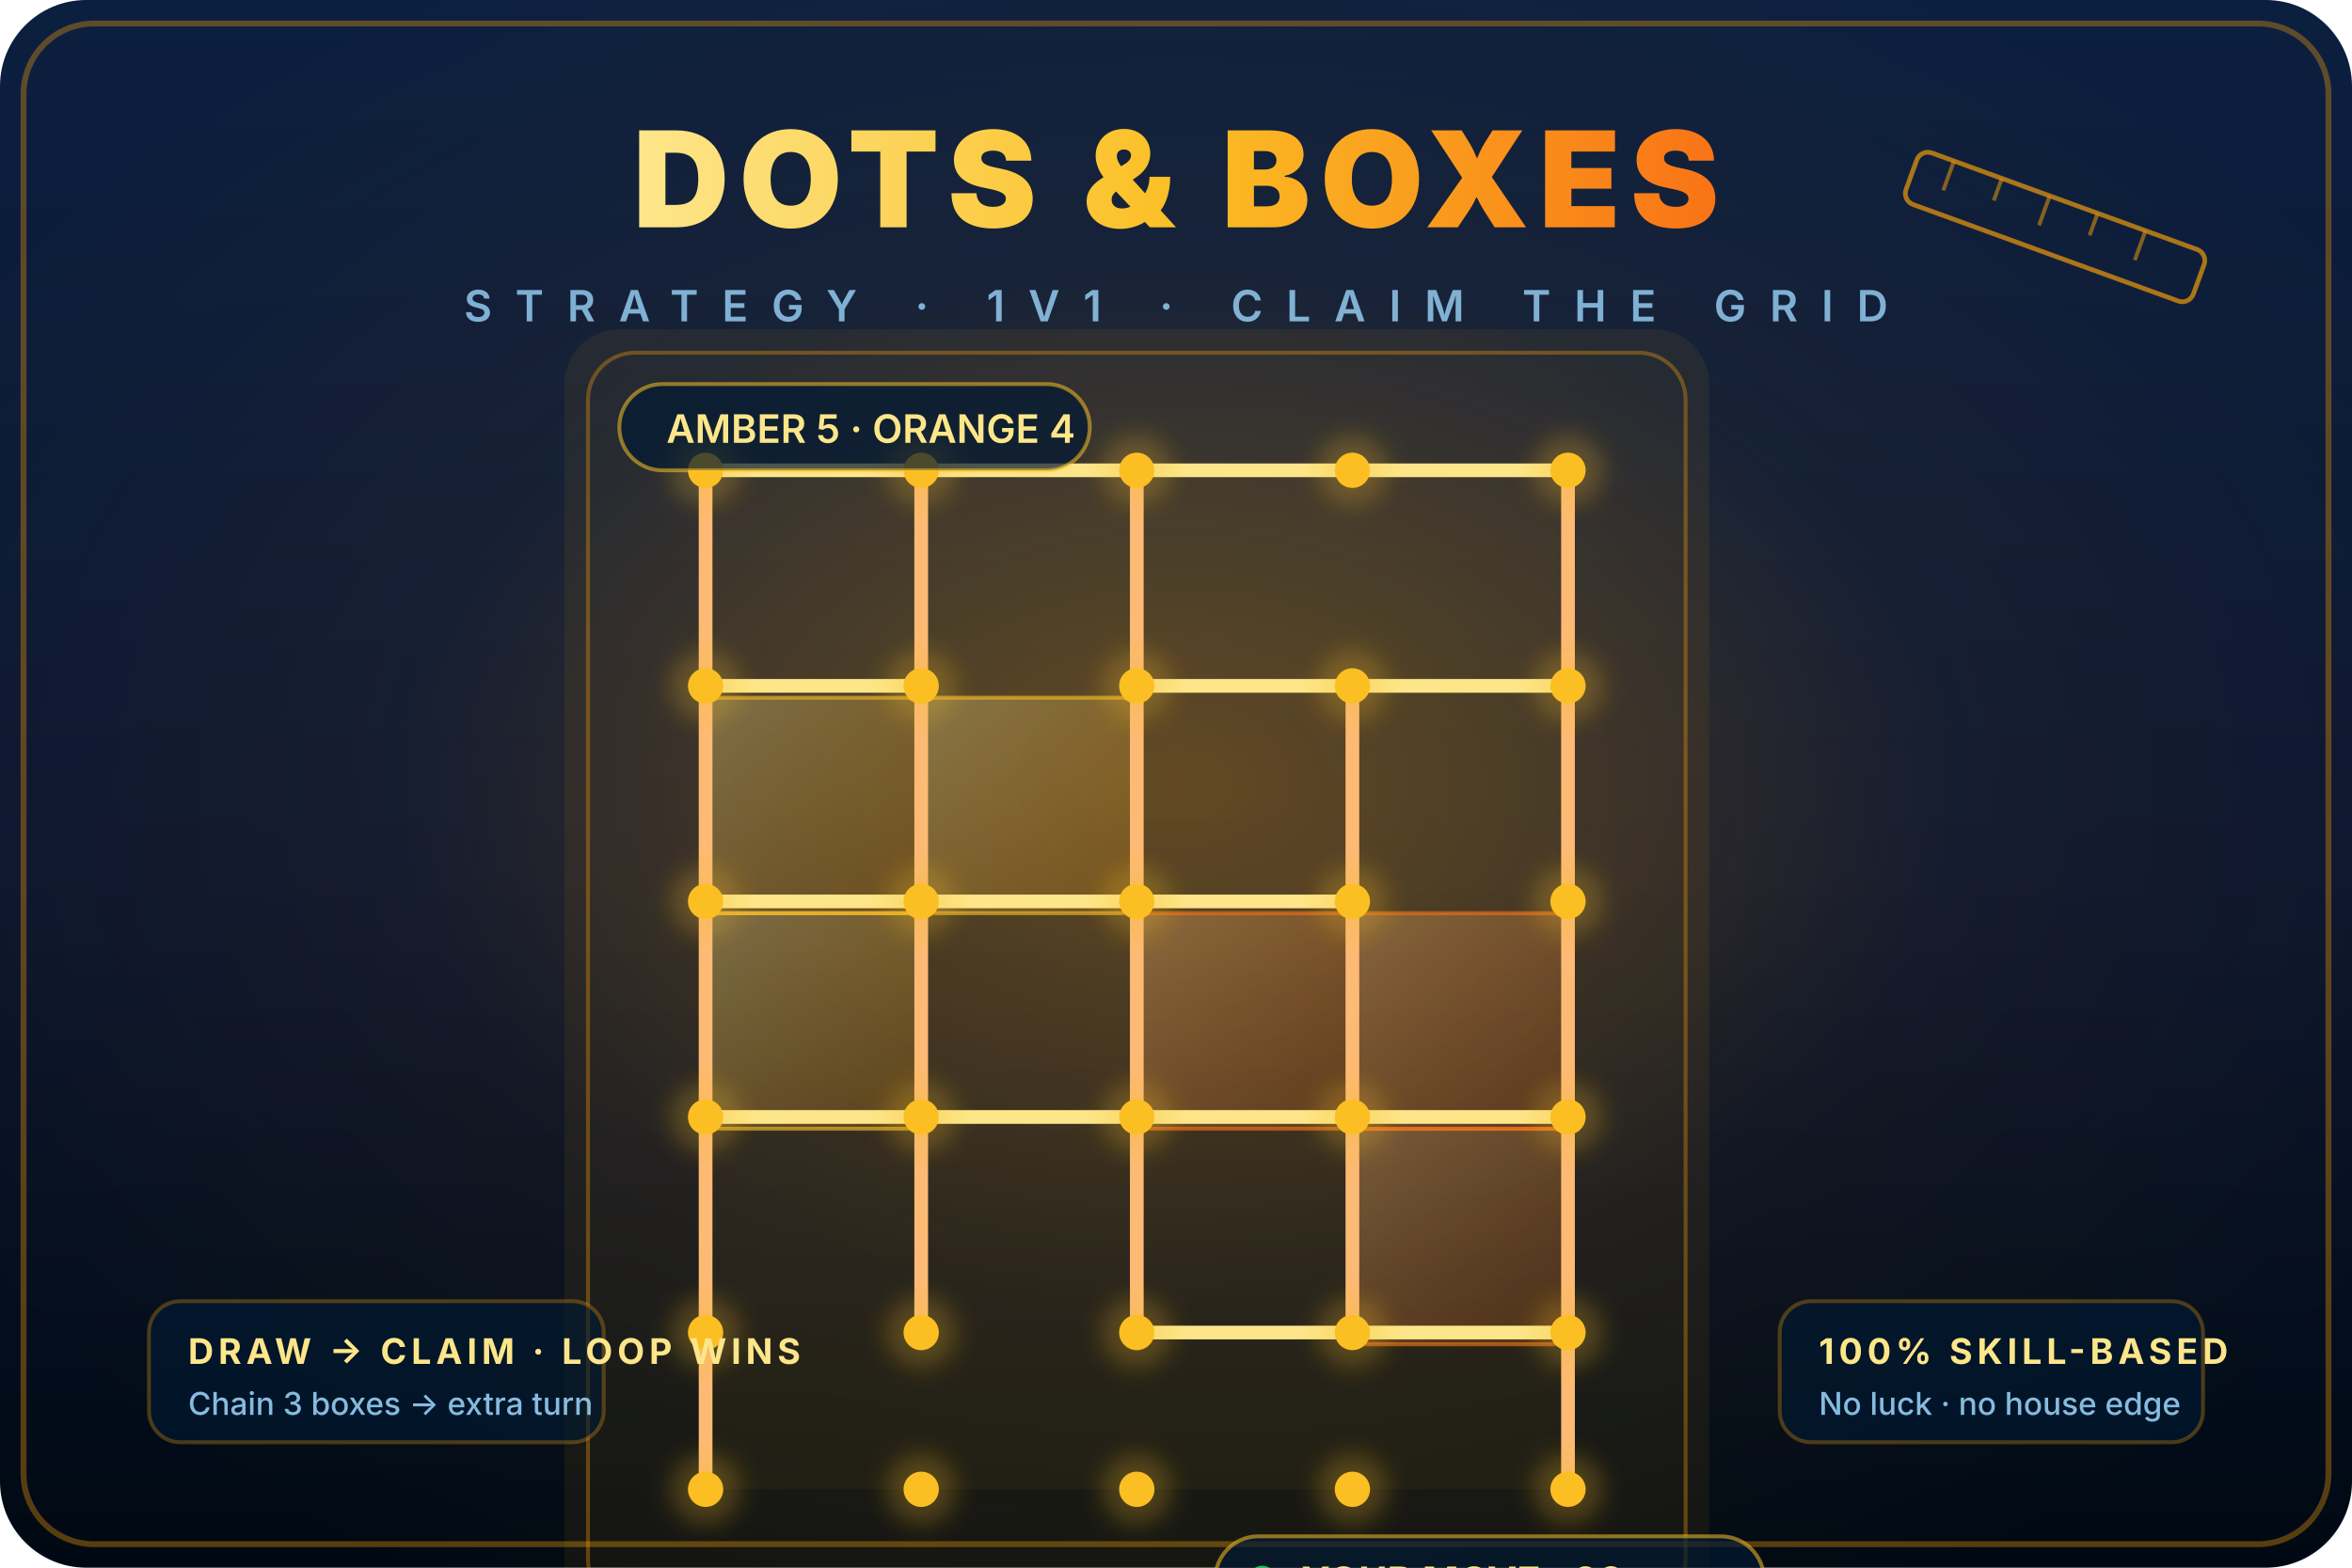
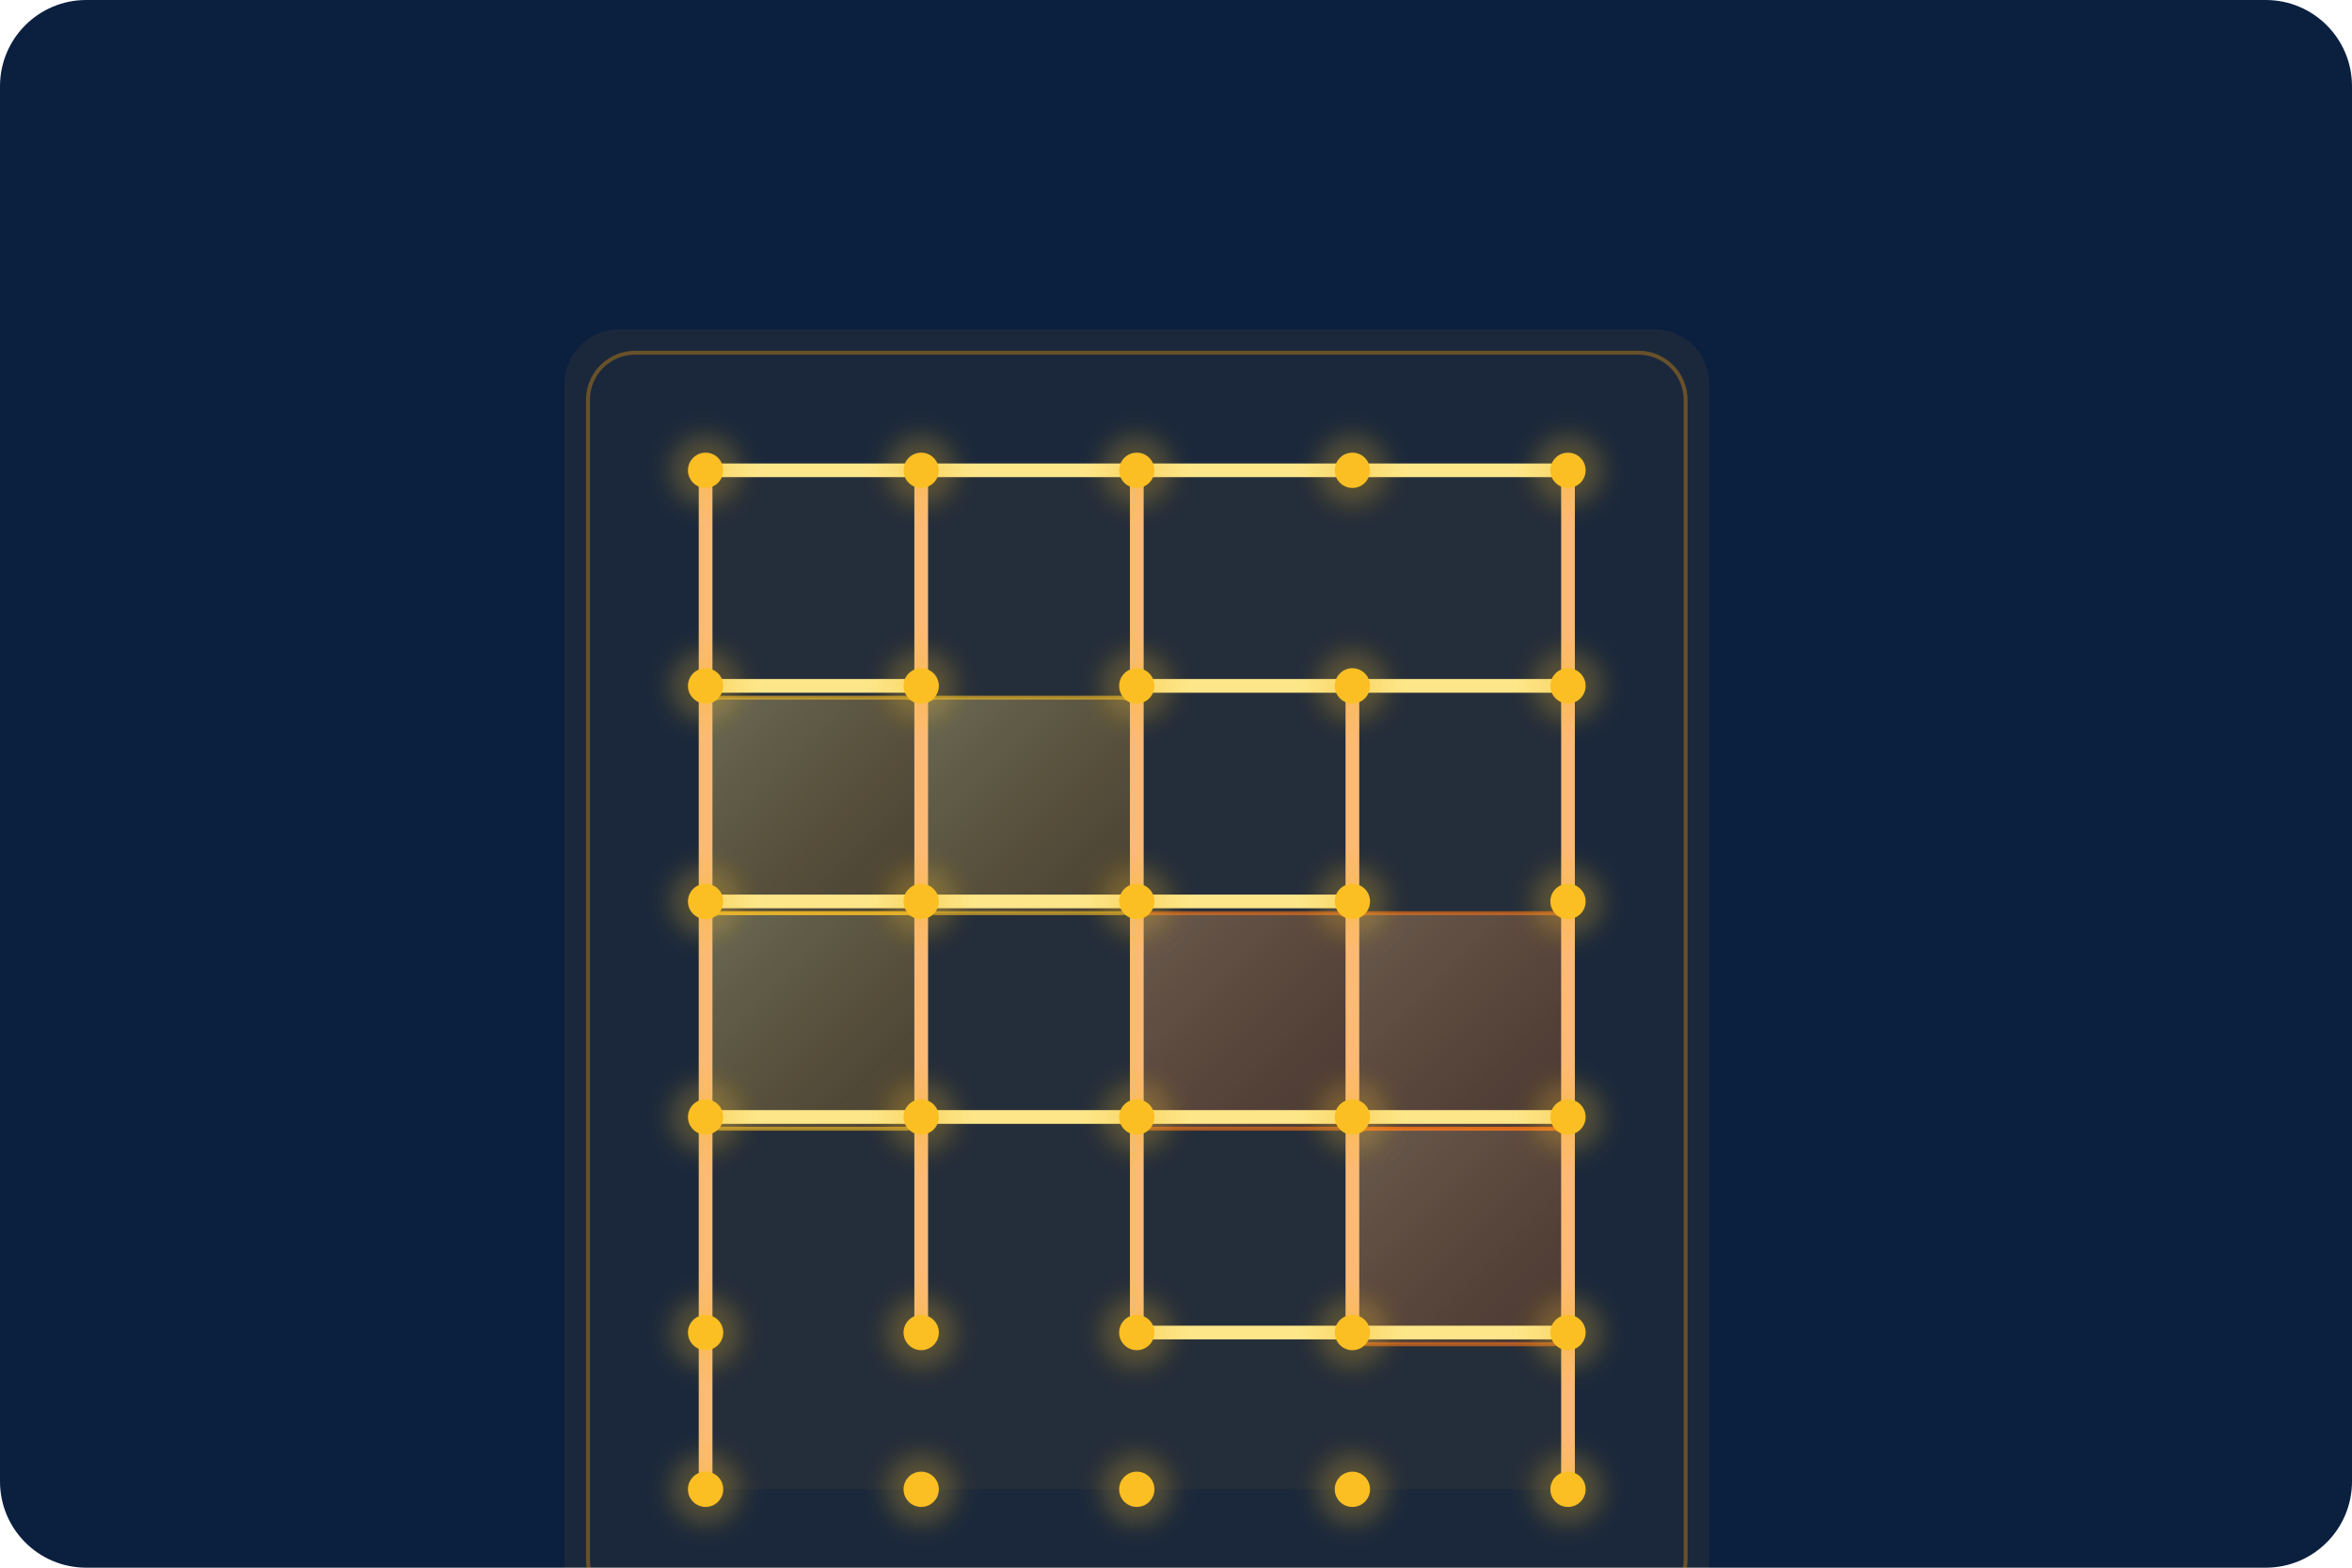
<svg xmlns="http://www.w3.org/2000/svg" viewBox="0 0 600 400" role="img" aria-label="Dots and Boxes game thumbnail">
  <defs>
    <linearGradient id="dbg-bg" x1="0" y1="0" x2="0" y2="1">
      <stop offset="0%" stop-color="#0b1f3f" />
      <stop offset="55%" stop-color="#0a1530" />
      <stop offset="100%" stop-color="#000912" />
    </linearGradient>
    <radialGradient id="dbg-glow" cx="50%" cy="50%" r="60%">
      <stop offset="0%" stop-color="#f59e0b" stop-opacity="0.30" />
      <stop offset="55%" stop-color="#f59e0b" stop-opacity="0.05" />
      <stop offset="100%" stop-color="#f59e0b" stop-opacity="0" />
    </radialGradient>
    <linearGradient id="dbg-title" x1="0" y1="0" x2="1" y2="0">
      <stop offset="0%" stop-color="#fde68a" />
      <stop offset="50%" stop-color="#fbbf24" />
      <stop offset="100%" stop-color="#f97316" />
    </linearGradient>
    <linearGradient id="dbg-host" x1="0" y1="0" x2="1" y2="1">
      <stop offset="0%" stop-color="#fde68a" />
      <stop offset="100%" stop-color="#f59e0b" stop-opacity="0.55" />
    </linearGradient>
    <linearGradient id="dbg-guest" x1="0" y1="0" x2="1" y2="1">
      <stop offset="0%" stop-color="#fdba74" />
      <stop offset="100%" stop-color="#f97316" stop-opacity="0.55" />
    </linearGradient>
    <filter id="dbg-shadow" x="-30%" y="-30%" width="160%" height="160%">
      <feGaussianBlur stdDeviation="3" />
    </filter>
  </defs>
-   <rect x="0" y="0" width="600" height="400" rx="22" fill="url(#dbg-bg)" />
-   <rect x="0" y="0" width="600" height="400" rx="22" fill="url(#dbg-glow)" />
-   <rect x="6" y="6" width="588" height="388" rx="18" fill="none" stroke="#f59e0b" stroke-opacity="0.35" stroke-width="1.5" />
-   <g transform="translate(490, 38) rotate(20)" opacity="0.85">
-     <rect x="0" y="0" width="78" height="14" rx="3" fill="none" stroke="#f59e0b" stroke-width="1.2" stroke-opacity="0.8" />
-     <line x1="9" y1="0" x2="9" y2="8" stroke="#f59e0b" stroke-width="1" stroke-opacity="0.6" />
-     <line x1="22" y1="0" x2="22" y2="6" stroke="#f59e0b" stroke-width="1" stroke-opacity="0.6" />
-     <line x1="35" y1="0" x2="35" y2="8" stroke="#f59e0b" stroke-width="1" stroke-opacity="0.6" />
-     <line x1="48" y1="0" x2="48" y2="6" stroke="#f59e0b" stroke-width="1" stroke-opacity="0.6" />
-     <line x1="61" y1="0" x2="61" y2="8" stroke="#f59e0b" stroke-width="1" stroke-opacity="0.6" />
-   </g>
-   <g font-family="'Inter', 'Segoe UI', sans-serif" text-anchor="middle">
-     <text x="300" y="58" font-size="34" font-weight="900" fill="url(#dbg-title)" letter-spacing="2.5">
-       DOTS &amp; BOXES
-     </text>
-     <text x="300" y="82" font-size="11" font-weight="600" fill="#9dd8ff" letter-spacing="6" opacity="0.78">
-       STRATEGY · 1V1 · CLAIM THE GRID
-     </text>
-   </g>
+   <rect x="0" y="0" width="600" height="400" rx="22" fill="#0b1f3f" />
  <g transform="translate(170, 110)">
    <rect x="-26" y="-26" width="292" height="332" rx="14" fill="#f59e0b" fill-opacity="0.07" />
    <rect x="-20" y="-20" width="280" height="320" rx="12" fill="none" stroke="#f59e0b" stroke-opacity="0.35" stroke-width="1" />
    <g fill="#fbbf24" fill-opacity="0.04">
      <rect x="10" y="10" width="220" height="260" rx="6" />
    </g>
    <g>
      <rect x="10" y="68" width="55" height="55" rx="4" fill="url(#dbg-host)" fill-opacity="0.32" stroke="#fbbf24" stroke-opacity="0.6" stroke-width="1" />
      <rect x="65" y="68" width="55" height="55" rx="4" fill="url(#dbg-host)" fill-opacity="0.32" stroke="#fbbf24" stroke-opacity="0.6" stroke-width="1" />
      <rect x="10" y="123" width="55" height="55" rx="4" fill="url(#dbg-host)" fill-opacity="0.32" stroke="#fbbf24" stroke-opacity="0.6" stroke-width="1" />
    </g>
    <g>
      <rect x="120" y="123" width="55" height="55" rx="4" fill="url(#dbg-guest)" fill-opacity="0.32" stroke="#f97316" stroke-opacity="0.6" stroke-width="1" />
      <rect x="175" y="123" width="55" height="55" rx="4" fill="url(#dbg-guest)" fill-opacity="0.32" stroke="#f97316" stroke-opacity="0.6" stroke-width="1" />
      <rect x="175" y="178" width="55" height="55" rx="4" fill="url(#dbg-guest)" fill-opacity="0.32" stroke="#f97316" stroke-opacity="0.6" stroke-width="1" />
    </g>
    <g stroke="#fde68a" stroke-width="3.5" stroke-linecap="round" fill="none">
      <line x1="10" y1="10" x2="65" y2="10" />
      <line x1="65" y1="10" x2="120" y2="10" />
      <line x1="120" y1="10" x2="175" y2="10" />
      <line x1="175" y1="10" x2="230" y2="10" />
      <line x1="10" y1="65" x2="65" y2="65" />
      <line x1="120" y1="65" x2="175" y2="65" />
      <line x1="175" y1="65" x2="230" y2="65" />
      <line x1="10" y1="120" x2="65" y2="120" />
      <line x1="65" y1="120" x2="120" y2="120" />
      <line x1="120" y1="120" x2="175" y2="120" />
      <line x1="10" y1="175" x2="65" y2="175" />
      <line x1="65" y1="175" x2="120" y2="175" />
      <line x1="120" y1="175" x2="175" y2="175" />
      <line x1="175" y1="175" x2="230" y2="175" />
      <line x1="120" y1="230" x2="175" y2="230" />
      <line x1="175" y1="230" x2="230" y2="230" />
    </g>
    <g stroke="#fdba74" stroke-width="3.5" stroke-linecap="round" fill="none">
      <line x1="10" y1="10" x2="10" y2="65" />
      <line x1="10" y1="65" x2="10" y2="120" />
      <line x1="10" y1="120" x2="10" y2="175" />
      <line x1="10" y1="175" x2="10" y2="230" />
      <line x1="10" y1="230" x2="10" y2="270" />
      <line x1="65" y1="10" x2="65" y2="65" />
      <line x1="65" y1="65" x2="65" y2="120" />
      <line x1="65" y1="120" x2="65" y2="175" />
      <line x1="65" y1="175" x2="65" y2="230" />
      <line x1="120" y1="10" x2="120" y2="65" />
      <line x1="120" y1="65" x2="120" y2="120" />
      <line x1="120" y1="120" x2="120" y2="175" />
      <line x1="120" y1="175" x2="120" y2="230" />
      <line x1="175" y1="65" x2="175" y2="120" />
      <line x1="175" y1="120" x2="175" y2="175" />
      <line x1="175" y1="175" x2="175" y2="230" />
      <line x1="230" y1="10" x2="230" y2="65" />
      <line x1="230" y1="65" x2="230" y2="120" />
      <line x1="230" y1="120" x2="230" y2="175" />
      <line x1="230" y1="175" x2="230" y2="230" />
      <line x1="230" y1="230" x2="230" y2="270" />
    </g>
    <g>
      <circle cx="10" cy="10" r="9" fill="#fbbf24" fill-opacity="0.25" filter="url(#dbg-shadow)" />
      <circle cx="65" cy="10" r="9" fill="#fbbf24" fill-opacity="0.25" filter="url(#dbg-shadow)" />
      <circle cx="120" cy="10" r="9" fill="#fbbf24" fill-opacity="0.25" filter="url(#dbg-shadow)" />
      <circle cx="175" cy="10" r="9" fill="#fbbf24" fill-opacity="0.25" filter="url(#dbg-shadow)" />
      <circle cx="230" cy="10" r="9" fill="#fbbf24" fill-opacity="0.25" filter="url(#dbg-shadow)" />
      <circle cx="10" cy="65" r="9" fill="#fbbf24" fill-opacity="0.25" filter="url(#dbg-shadow)" />
      <circle cx="65" cy="65" r="9" fill="#fbbf24" fill-opacity="0.25" filter="url(#dbg-shadow)" />
      <circle cx="120" cy="65" r="9" fill="#fbbf24" fill-opacity="0.25" filter="url(#dbg-shadow)" />
      <circle cx="175" cy="65" r="9" fill="#fbbf24" fill-opacity="0.25" filter="url(#dbg-shadow)" />
      <circle cx="230" cy="65" r="9" fill="#fbbf24" fill-opacity="0.25" filter="url(#dbg-shadow)" />
      <circle cx="10" cy="120" r="9" fill="#fbbf24" fill-opacity="0.25" filter="url(#dbg-shadow)" />
      <circle cx="65" cy="120" r="9" fill="#fbbf24" fill-opacity="0.25" filter="url(#dbg-shadow)" />
      <circle cx="120" cy="120" r="9" fill="#fbbf24" fill-opacity="0.25" filter="url(#dbg-shadow)" />
      <circle cx="175" cy="120" r="9" fill="#fbbf24" fill-opacity="0.25" filter="url(#dbg-shadow)" />
      <circle cx="230" cy="120" r="9" fill="#fbbf24" fill-opacity="0.25" filter="url(#dbg-shadow)" />
      <circle cx="10" cy="175" r="9" fill="#fbbf24" fill-opacity="0.25" filter="url(#dbg-shadow)" />
      <circle cx="65" cy="175" r="9" fill="#fbbf24" fill-opacity="0.25" filter="url(#dbg-shadow)" />
      <circle cx="120" cy="175" r="9" fill="#fbbf24" fill-opacity="0.25" filter="url(#dbg-shadow)" />
      <circle cx="175" cy="175" r="9" fill="#fbbf24" fill-opacity="0.25" filter="url(#dbg-shadow)" />
      <circle cx="230" cy="175" r="9" fill="#fbbf24" fill-opacity="0.25" filter="url(#dbg-shadow)" />
      <circle cx="10" cy="230" r="9" fill="#fbbf24" fill-opacity="0.25" filter="url(#dbg-shadow)" />
      <circle cx="65" cy="230" r="9" fill="#fbbf24" fill-opacity="0.25" filter="url(#dbg-shadow)" />
      <circle cx="120" cy="230" r="9" fill="#fbbf24" fill-opacity="0.25" filter="url(#dbg-shadow)" />
      <circle cx="175" cy="230" r="9" fill="#fbbf24" fill-opacity="0.25" filter="url(#dbg-shadow)" />
      <circle cx="230" cy="230" r="9" fill="#fbbf24" fill-opacity="0.25" filter="url(#dbg-shadow)" />
      <circle cx="10" cy="270" r="9" fill="#fbbf24" fill-opacity="0.25" filter="url(#dbg-shadow)" />
      <circle cx="65" cy="270" r="9" fill="#fbbf24" fill-opacity="0.25" filter="url(#dbg-shadow)" />
      <circle cx="120" cy="270" r="9" fill="#fbbf24" fill-opacity="0.25" filter="url(#dbg-shadow)" />
      <circle cx="175" cy="270" r="9" fill="#fbbf24" fill-opacity="0.25" filter="url(#dbg-shadow)" />
      <circle cx="230" cy="270" r="9" fill="#fbbf24" fill-opacity="0.25" filter="url(#dbg-shadow)" />
    </g>
    <g fill="#fbbf24">
      <circle cx="10" cy="10" r="4.5" />
      <circle cx="65" cy="10" r="4.5" />
      <circle cx="120" cy="10" r="4.5" />
      <circle cx="175" cy="10" r="4.5" />
      <circle cx="230" cy="10" r="4.5" />
      <circle cx="10" cy="65" r="4.5" />
      <circle cx="65" cy="65" r="4.5" />
      <circle cx="120" cy="65" r="4.5" />
      <circle cx="175" cy="65" r="4.5" />
      <circle cx="230" cy="65" r="4.5" />
      <circle cx="10" cy="120" r="4.5" />
      <circle cx="65" cy="120" r="4.5" />
      <circle cx="120" cy="120" r="4.5" />
      <circle cx="175" cy="120" r="4.5" />
      <circle cx="230" cy="120" r="4.5" />
      <circle cx="10" cy="175" r="4.5" />
      <circle cx="65" cy="175" r="4.5" />
      <circle cx="120" cy="175" r="4.5" />
      <circle cx="175" cy="175" r="4.5" />
      <circle cx="230" cy="175" r="4.5" />
      <circle cx="10" cy="230" r="4.5" />
      <circle cx="65" cy="230" r="4.5" />
      <circle cx="120" cy="230" r="4.5" />
      <circle cx="175" cy="230" r="4.5" />
      <circle cx="230" cy="230" r="4.5" />
      <circle cx="10" cy="270" r="4.5" />
      <circle cx="65" cy="270" r="4.5" />
      <circle cx="120" cy="270" r="4.5" />
      <circle cx="175" cy="270" r="4.5" />
      <circle cx="230" cy="270" r="4.5" />
    </g>
-     <g transform="translate(-12, -12)">
-       <rect x="0" y="0" width="120" height="22" rx="11" fill="#001933" fill-opacity="0.7" stroke="#fbbf24" stroke-opacity="0.55" />
-       <text x="12" y="15" font-family="'Inter', 'Segoe UI', sans-serif" font-size="10" font-weight="600" fill="#fde68a">
-         AMBER 5 · ORANGE 4
-       </text>
-     </g>
-     <g transform="translate(140, 282)">
-       <rect x="0" y="0" width="140" height="22" rx="11" fill="#001933" fill-opacity="0.7" stroke="#fbbf24" stroke-opacity="0.55" />
-       <circle cx="12" cy="11" r="3.5" fill="#22c55e" />
-       <text x="22" y="15" font-family="'Inter', 'Segoe UI', sans-serif" font-size="10" font-weight="700" fill="#fde68a">
-         YOUR MOVE · 09s
-       </text>
-     </g>
-   </g>
-   <g font-family="'Inter', 'Segoe UI', sans-serif" transform="translate(38, 332)">
-     <rect x="0" y="0" width="116" height="36" rx="8" fill="#001933" fill-opacity="0.6" stroke="#f59e0b" stroke-opacity="0.3" />
-     <text x="10" y="16" font-size="9" font-weight="700" fill="#fde68a" letter-spacing="1.2">
-       DRAW → CLAIM · LOOP WINS
-     </text>
-     <text x="10" y="29" font-size="8" font-weight="500" fill="#9dd8ff" opacity="0.85">
-       Chain 3 boxes → extra turn
-     </text>
-   </g>
-   <g font-family="'Inter', 'Segoe UI', sans-serif" transform="translate(454, 332)">
-     <rect x="0" y="0" width="108" height="36" rx="8" fill="#001933" fill-opacity="0.6" stroke="#f59e0b" stroke-opacity="0.3" />
-     <text x="10" y="16" font-size="9" font-weight="700" fill="#fde68a" letter-spacing="1.2">
-       100% SKILL-BASED
-     </text>
-     <text x="10" y="29" font-size="8" font-weight="500" fill="#9dd8ff" opacity="0.85">
-       No luck · no house edge
-     </text>
  </g>
</svg>
